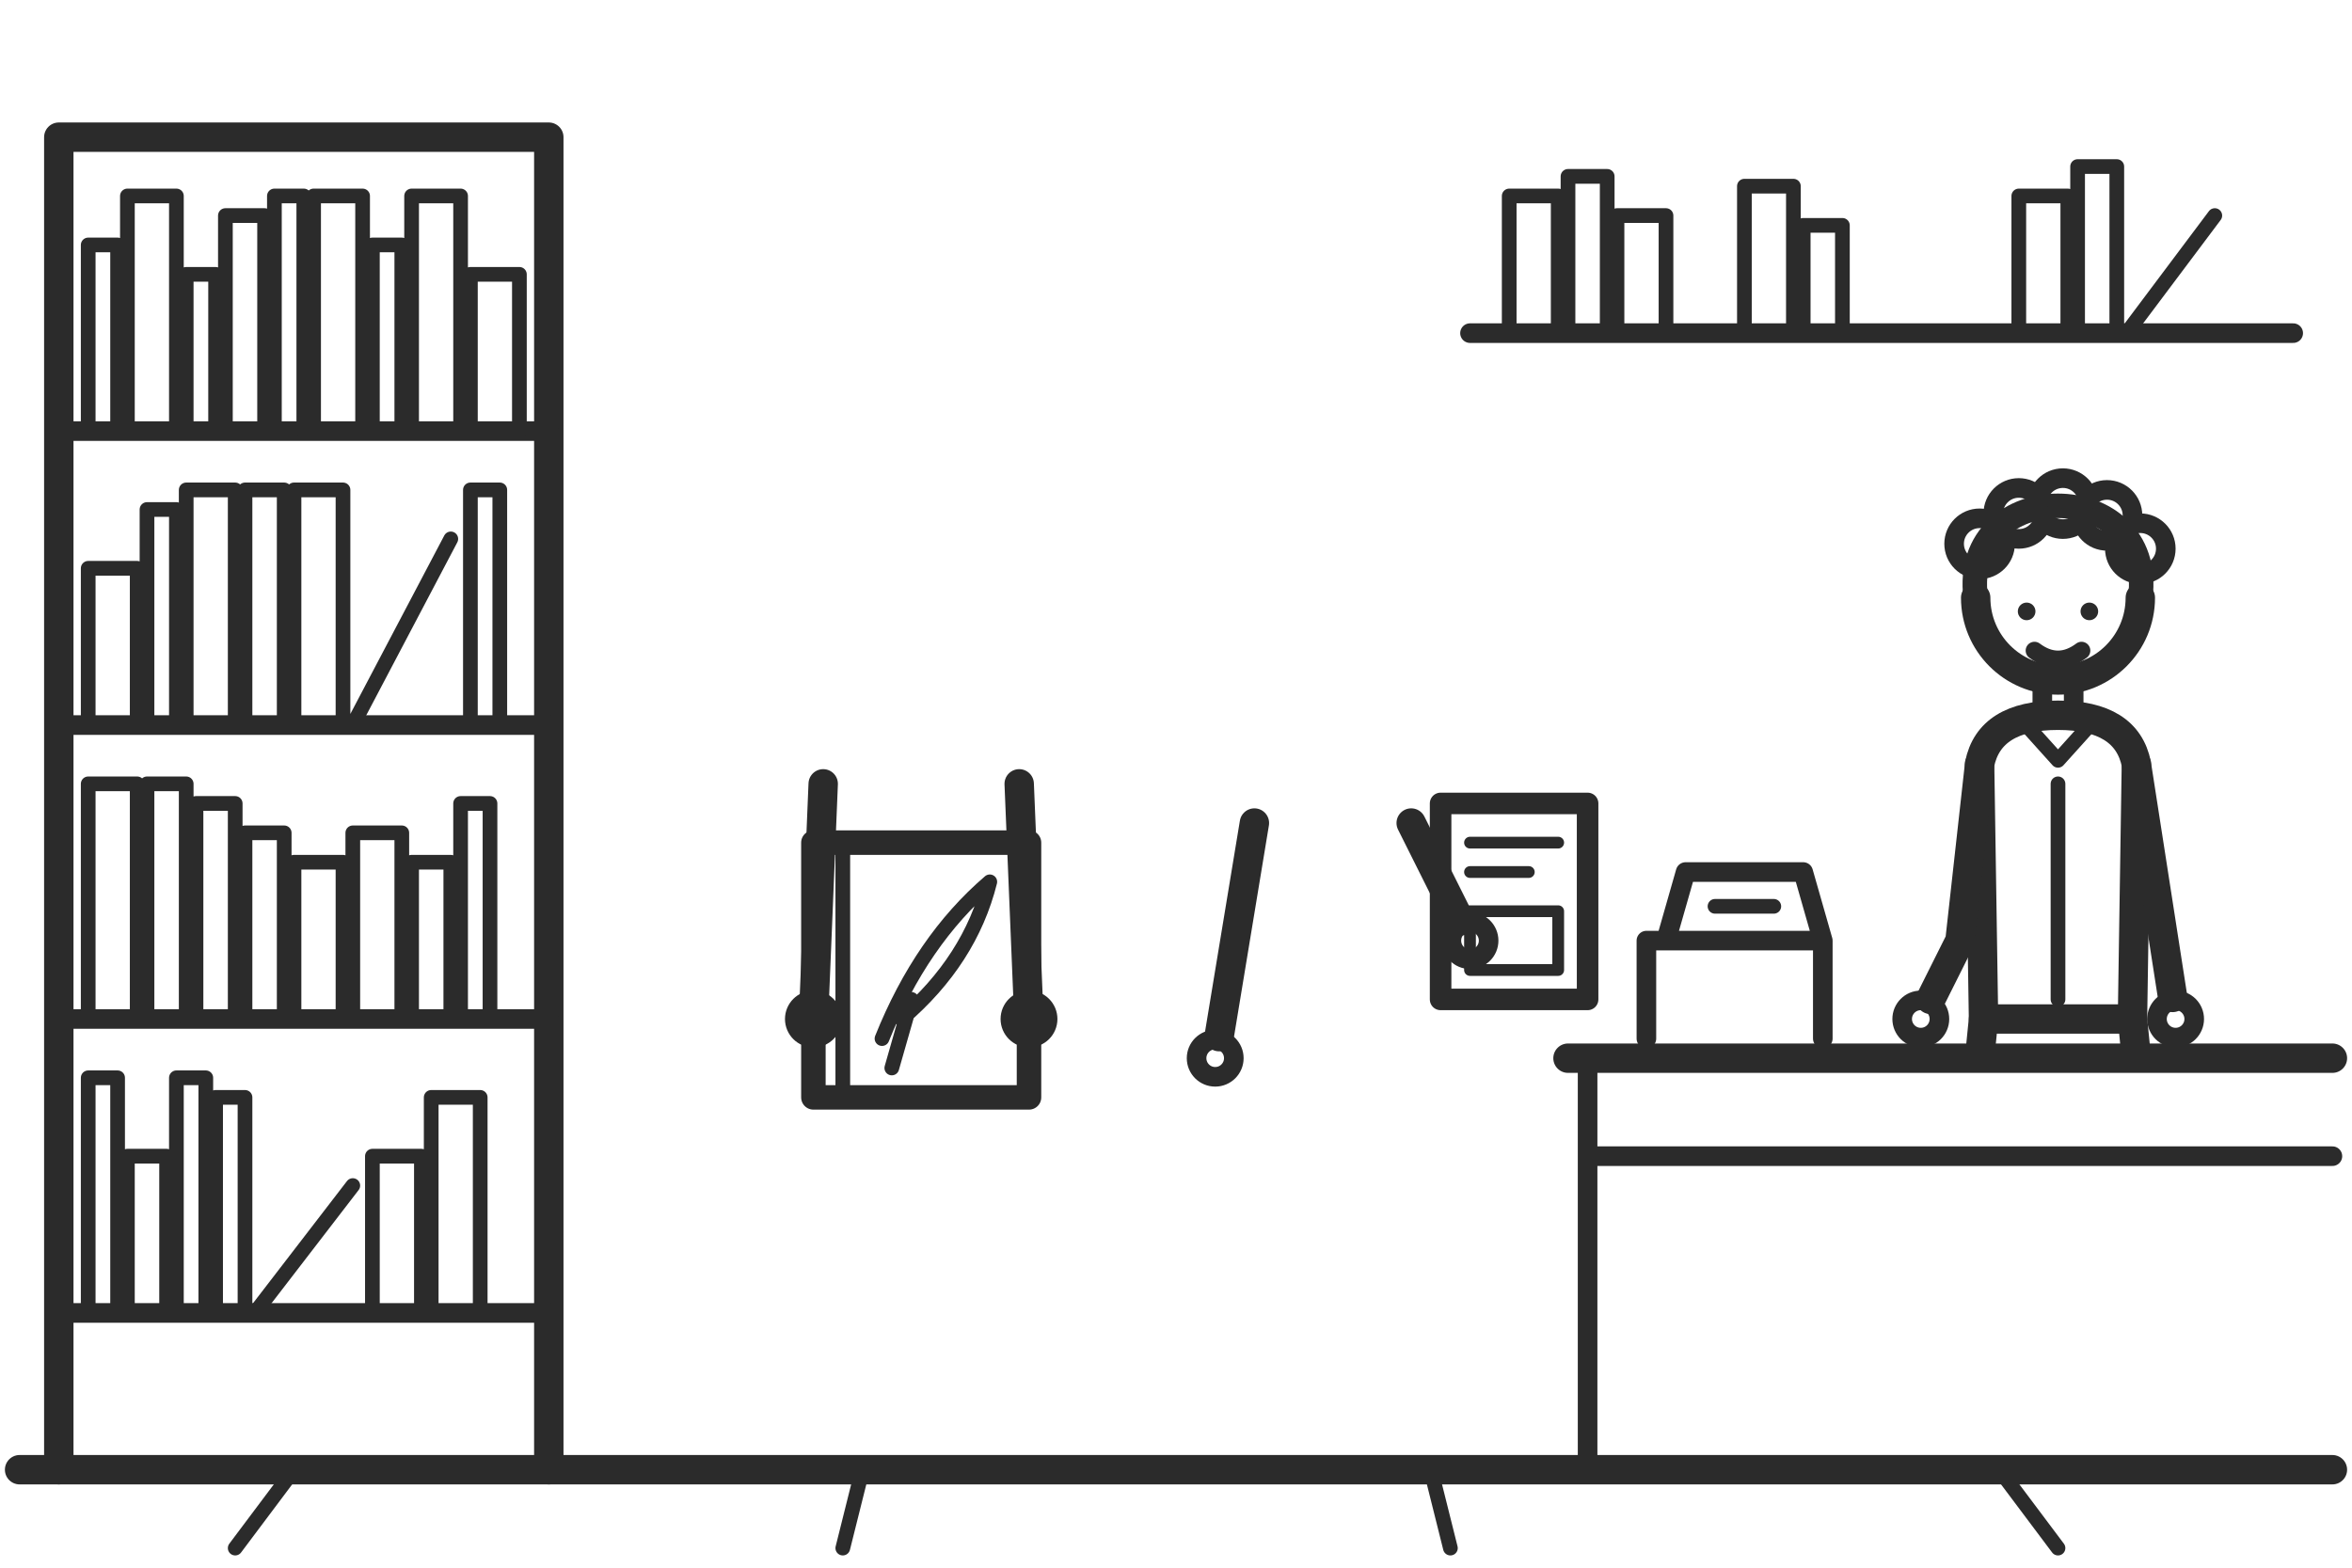
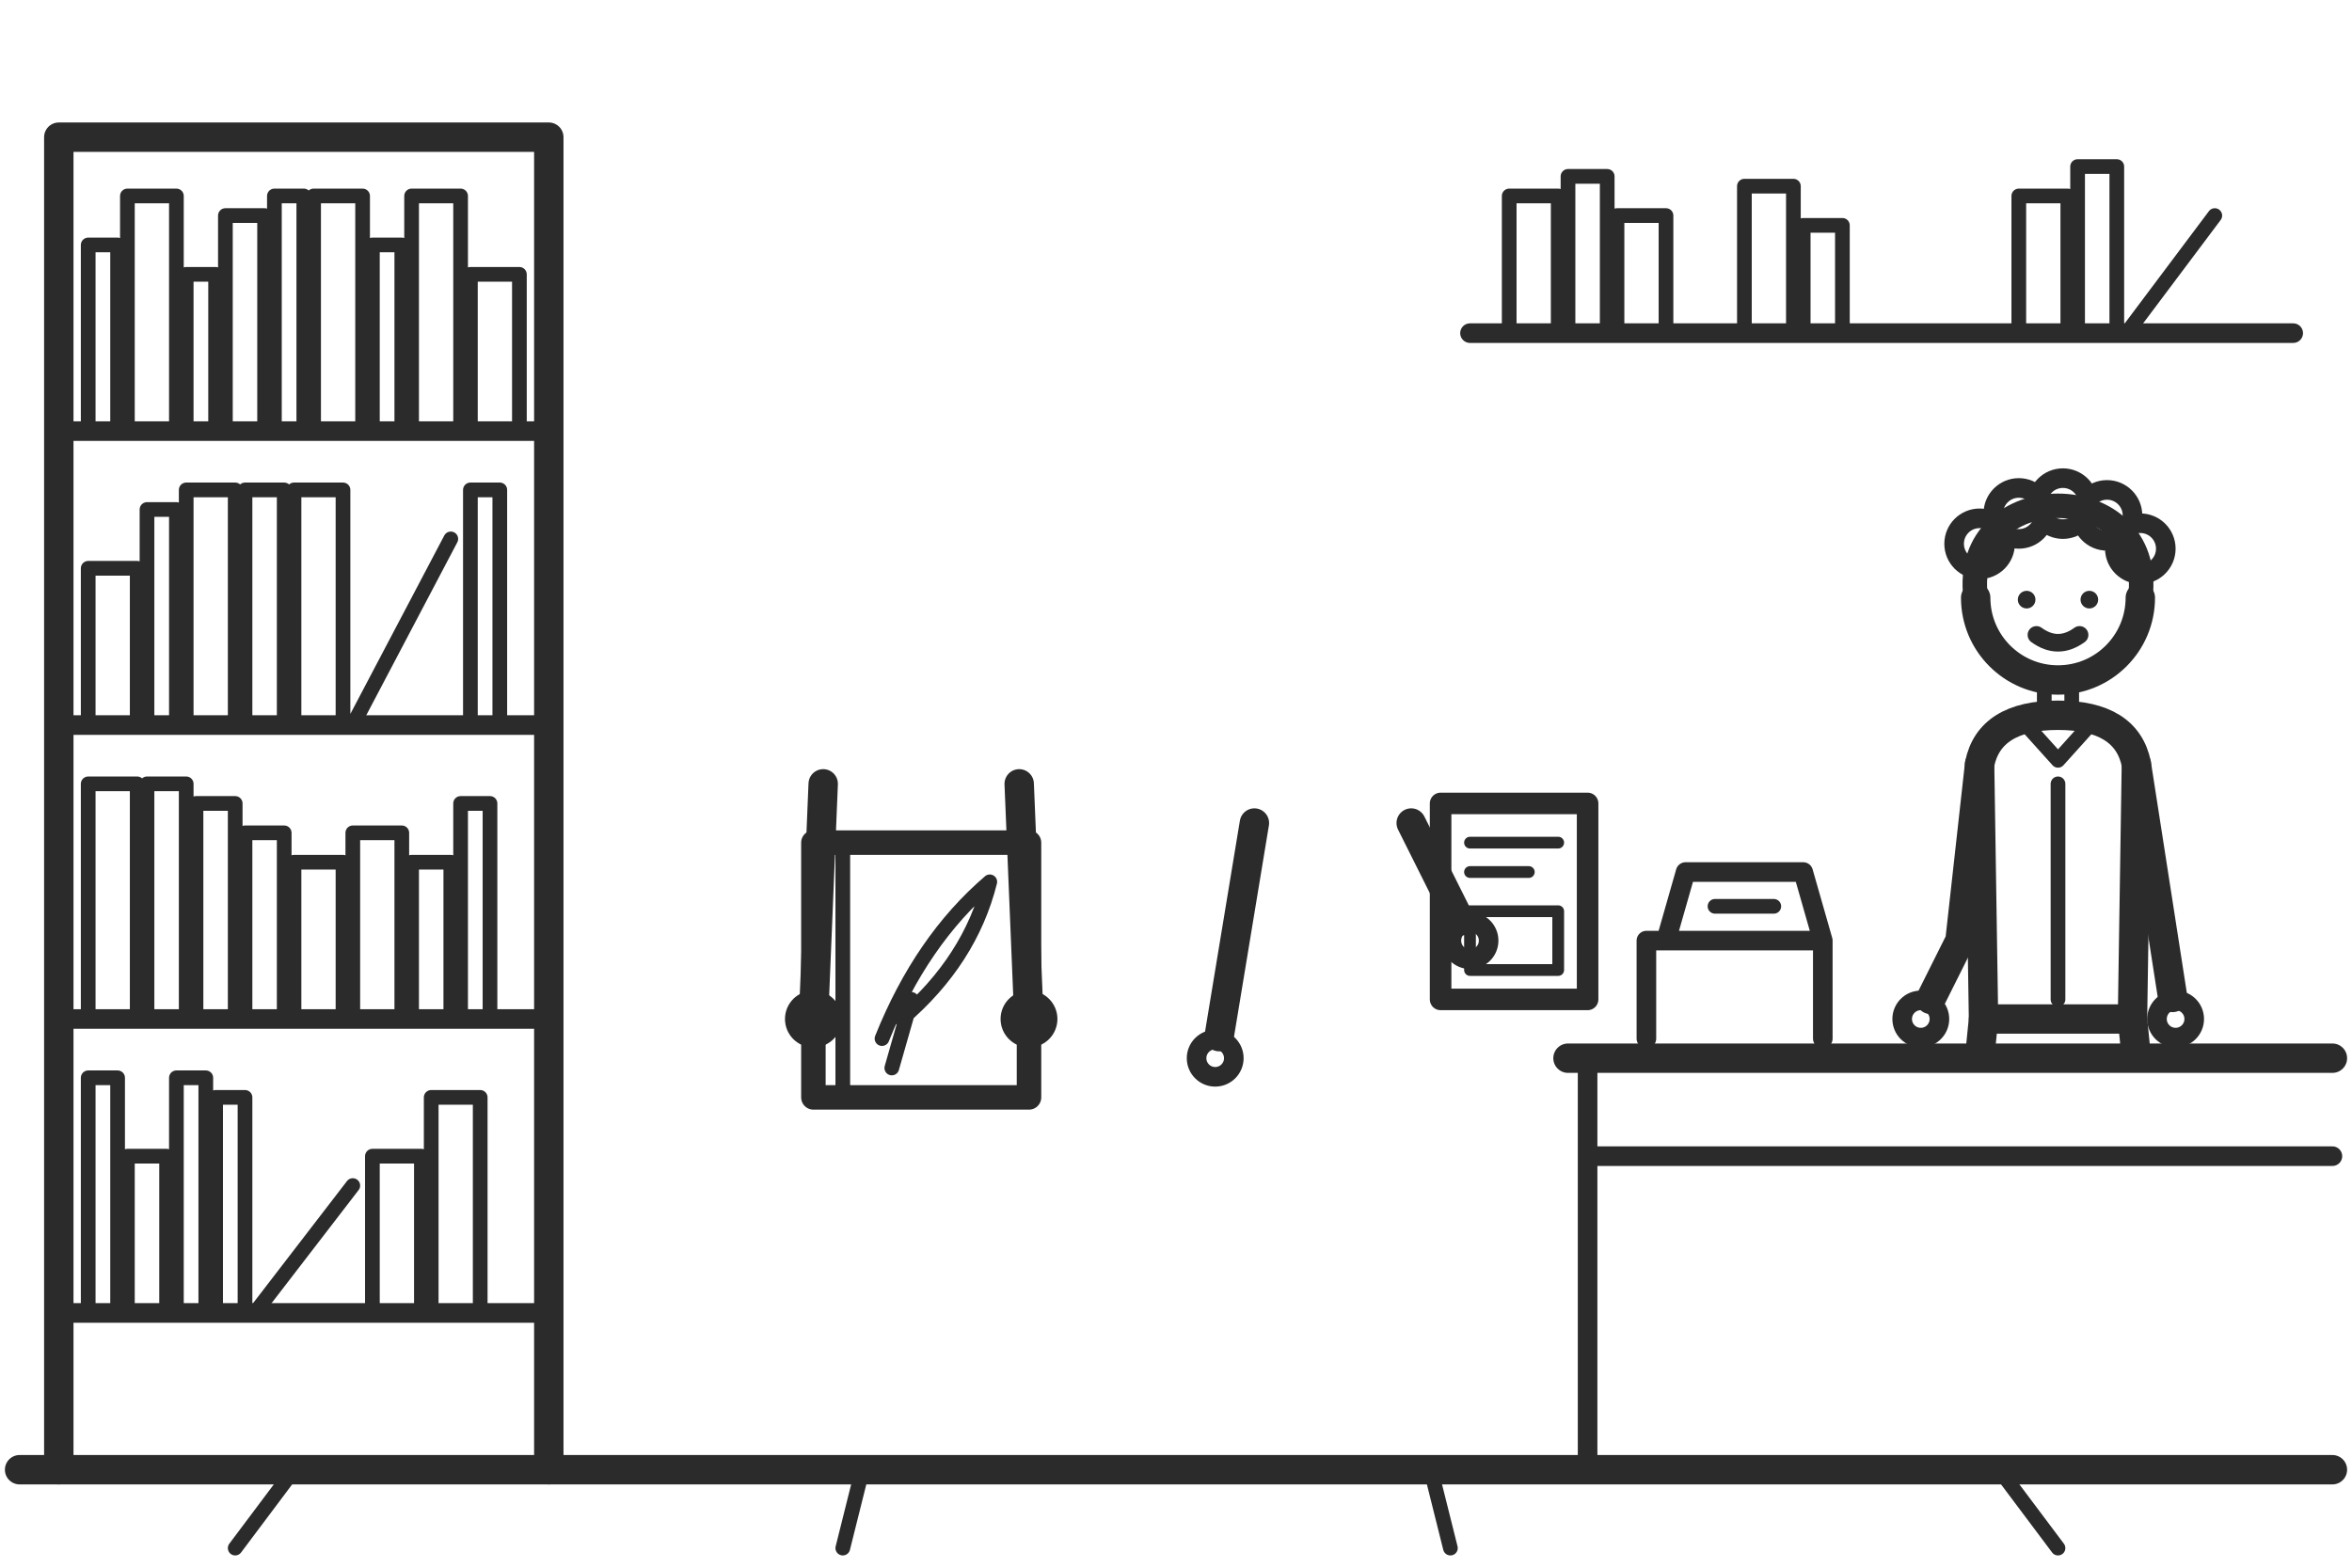
<svg xmlns="http://www.w3.org/2000/svg" viewBox="0 0 240 160">
  <defs>
    <clipPath id="L23-c1">
      <path d="M170 0 H236 V108 H170 Z" clip-rule="evenodd" />
    </clipPath>
    <clipPath id="L23-c2">
      <path d="M60 0 H112 V150 H60 Z M83 86 H105 V112 H83 Z" clip-rule="evenodd" />
    </clipPath>
  </defs>
  <g fill="none" stroke="#2b2b2b" stroke-width="3" stroke-linecap="round" stroke-linejoin="round">
    <path d="M6 14 H56 V150 M6 14 V150" />
    <path d="M6 44 H56" stroke-width="2" />
    <path d="M6 74 H56" stroke-width="2" />
    <path d="M6 104 H56" stroke-width="2" />
    <path d="M6 134 H56" stroke-width="2" />
    <path d="M9 44 V25 H12 V44 M13 44 V20 H18 V44 M19 44 V28 H22 V44 M23 44 V22 H27 V44 M28 44 V20 H31 V44 M32 44 V20 H37 V44 M38 44 V25 H41 V44 M42 44 V20 H47 V44 M48 44 V28 H53 V44" stroke-width="1.5" />
    <path d="M9 74 V58 H14 V74 M15 74 V52 H18 V74 M19 74 V50 H24 V74 M25 74 V50 H29 V74 M30 74 V50 H35 V74 M36 74 L46 55 M48 74 V50 H51 V74" stroke-width="1.5" />
    <path d="M9 104 V80 H14 V104 M15 104 V80 H19 V104 M20 104 V82 H24 V104 M25 104 V85 H29 V104 M30 104 V88 H35 V104 M36 104 V85 H41 V104 M42 104 V88 H46 V104 M47 104 V82 H50 V104" stroke-width="1.5" />
    <path d="M9 134 V110 H12 V134 M13 134 V118 H17 V134 M18 134 V110 H21 V134 M22 134 V112 H25 V134 M26 134 L36 121 M38 134 V118 H43 V134 M44 134 V112 H49 V134" stroke-width="1.5" />
    <path d="M150 34 H234" stroke-width="2" />
    <path d="M154 34 V20 H159 V34 M160 34 V18 H164 V34 M165 34 V22 H170 V34 M178 34 V19 H183 V34 M184 34 V23 H188 V34 M206 34 V20 H211 V34 M212 34 V17 H216 V34 M217 34 L226 22" stroke-width="1.5" />
    <g clip-path="url(#L23-c1)">
      <g transform="translate(190 46)">
        <path d="M11.6 15 A8.4 8.4 0 1 0 28.4 15" />
        <path d="M11.6 15 C10 2.5 30 2.5 28.4 15" stroke-width="2.5" />
        <circle cx="12" cy="9.5" r="2.6" stroke-width="2" />
        <circle cx="16" cy="6.4" r="2.6" stroke-width="2" />
        <circle cx="20.5" cy="5.4" r="2.6" stroke-width="2" />
        <circle cx="25" cy="6.6" r="2.6" stroke-width="2" />
        <circle cx="28.4" cy="10" r="2.6" stroke-width="2" />
-         <circle cx="16.8" cy="16.4" r="0.9" fill="#2b2b2b" stroke="none" />
-         <circle cx="23.2" cy="16.4" r="0.9" fill="#2b2b2b" stroke="none" />
-         <path d="M17.6 20.4 Q20 22.2 22.4 20.4" stroke-width="1.8" />
-         <path d="M18.4 23.4 V26.6 M21.6 23.4 V26.6" stroke-width="2" />
+         <circle cx="16.8" cy="15.2" r="0.9" fill="#2b2b2b" stroke="none" />
+         <circle cx="23.2" cy="15.2" r="0.9" fill="#2b2b2b" stroke="none" />
+         <path d="M17.8 18.8 Q20 20.4 22.2 18.8" stroke-width="1.8" />
+         <path d="M18.6 23.6 V26.6 M21.4 23.6 V26.6" stroke-width="1.5" />
        <path d="M12 32 Q13 27 20 27 Q27 27 28 32 L27.6 58 H12.4 Z" />
        <path d="M16.4 27.6 L20 31.6 L23.6 27.6" stroke-width="1.5" />
        <path d="M20 34 V56" stroke-width="1.5" />
        <path d="M12.4 58 L10.6 76 H29.4 L27.6 58" />
        <path d="M16 76 V96.5 M24 76 V96.5" stroke-width="2.5" />
        <path d="M13.6 97.6 H17.6 M22.4 97.6 H26.4" stroke-width="2.5" />
      </g>
    </g>
    <path d="M202 78 L200 96 L197 102" />
    <circle cx="196" cy="104" r="1.9" stroke-width="2" />
    <path d="M218 78 L221.7 101.8" />
    <circle cx="222" cy="104" r="1.9" stroke-width="2" />
    <path d="M160 108 H238" />
    <path d="M162 108 V150 M162 118 H238" stroke-width="2" />
    <path d="M168 106 V96 H186 V106 M170 96 L172 89 H184 L186 96" stroke-width="2" />
    <path d="M175 92.5 H181" stroke-width="1.5" />
    <g clip-path="url(#L23-c2)">
      <use href="#wang-noarms" x="74" y="50" width="40" height="100" />
    </g>
    <path d="M84 80 L83.1 101.8" />
    <circle cx="83" cy="104" r="1.9" stroke-width="2" />
    <path d="M104 80 L104.9 101.8" />
    <circle cx="105" cy="104" r="1.9" stroke-width="2" />
    <path d="M83 86 H105 V112 H83 Z" stroke-width="2.5" />
    <path d="M86 86 V112" stroke-width="1.5" />
    <path d="M90 106 Q94 96 101 90 Q99 98 92 104 M93 102 L91 109" stroke-width="1.5" />
    <use href="#anna-noarms" x="116" y="50" width="40" height="100" />
    <path d="M128 84 L124.4 105.8" />
    <circle cx="124" cy="108" r="1.9" stroke-width="2" />
    <path d="M144 84 L149 94" />
    <circle cx="150" cy="96" r="1.9" stroke-width="2" />
    <path d="M147 82 H162 V102 H147 Z" stroke-width="2.2" />
    <path d="M150 86 H159 M150 89 H156 M150 93 H159 V99 H150 Z" stroke-width="1.2" />
    <path d="M2 150 H238" />
    <path d="M30 150 L24 158 M88 150 L86 158 M146 150 L148 158 M204 150 L210 158" stroke-width="1.5" />
  </g>
</svg>
